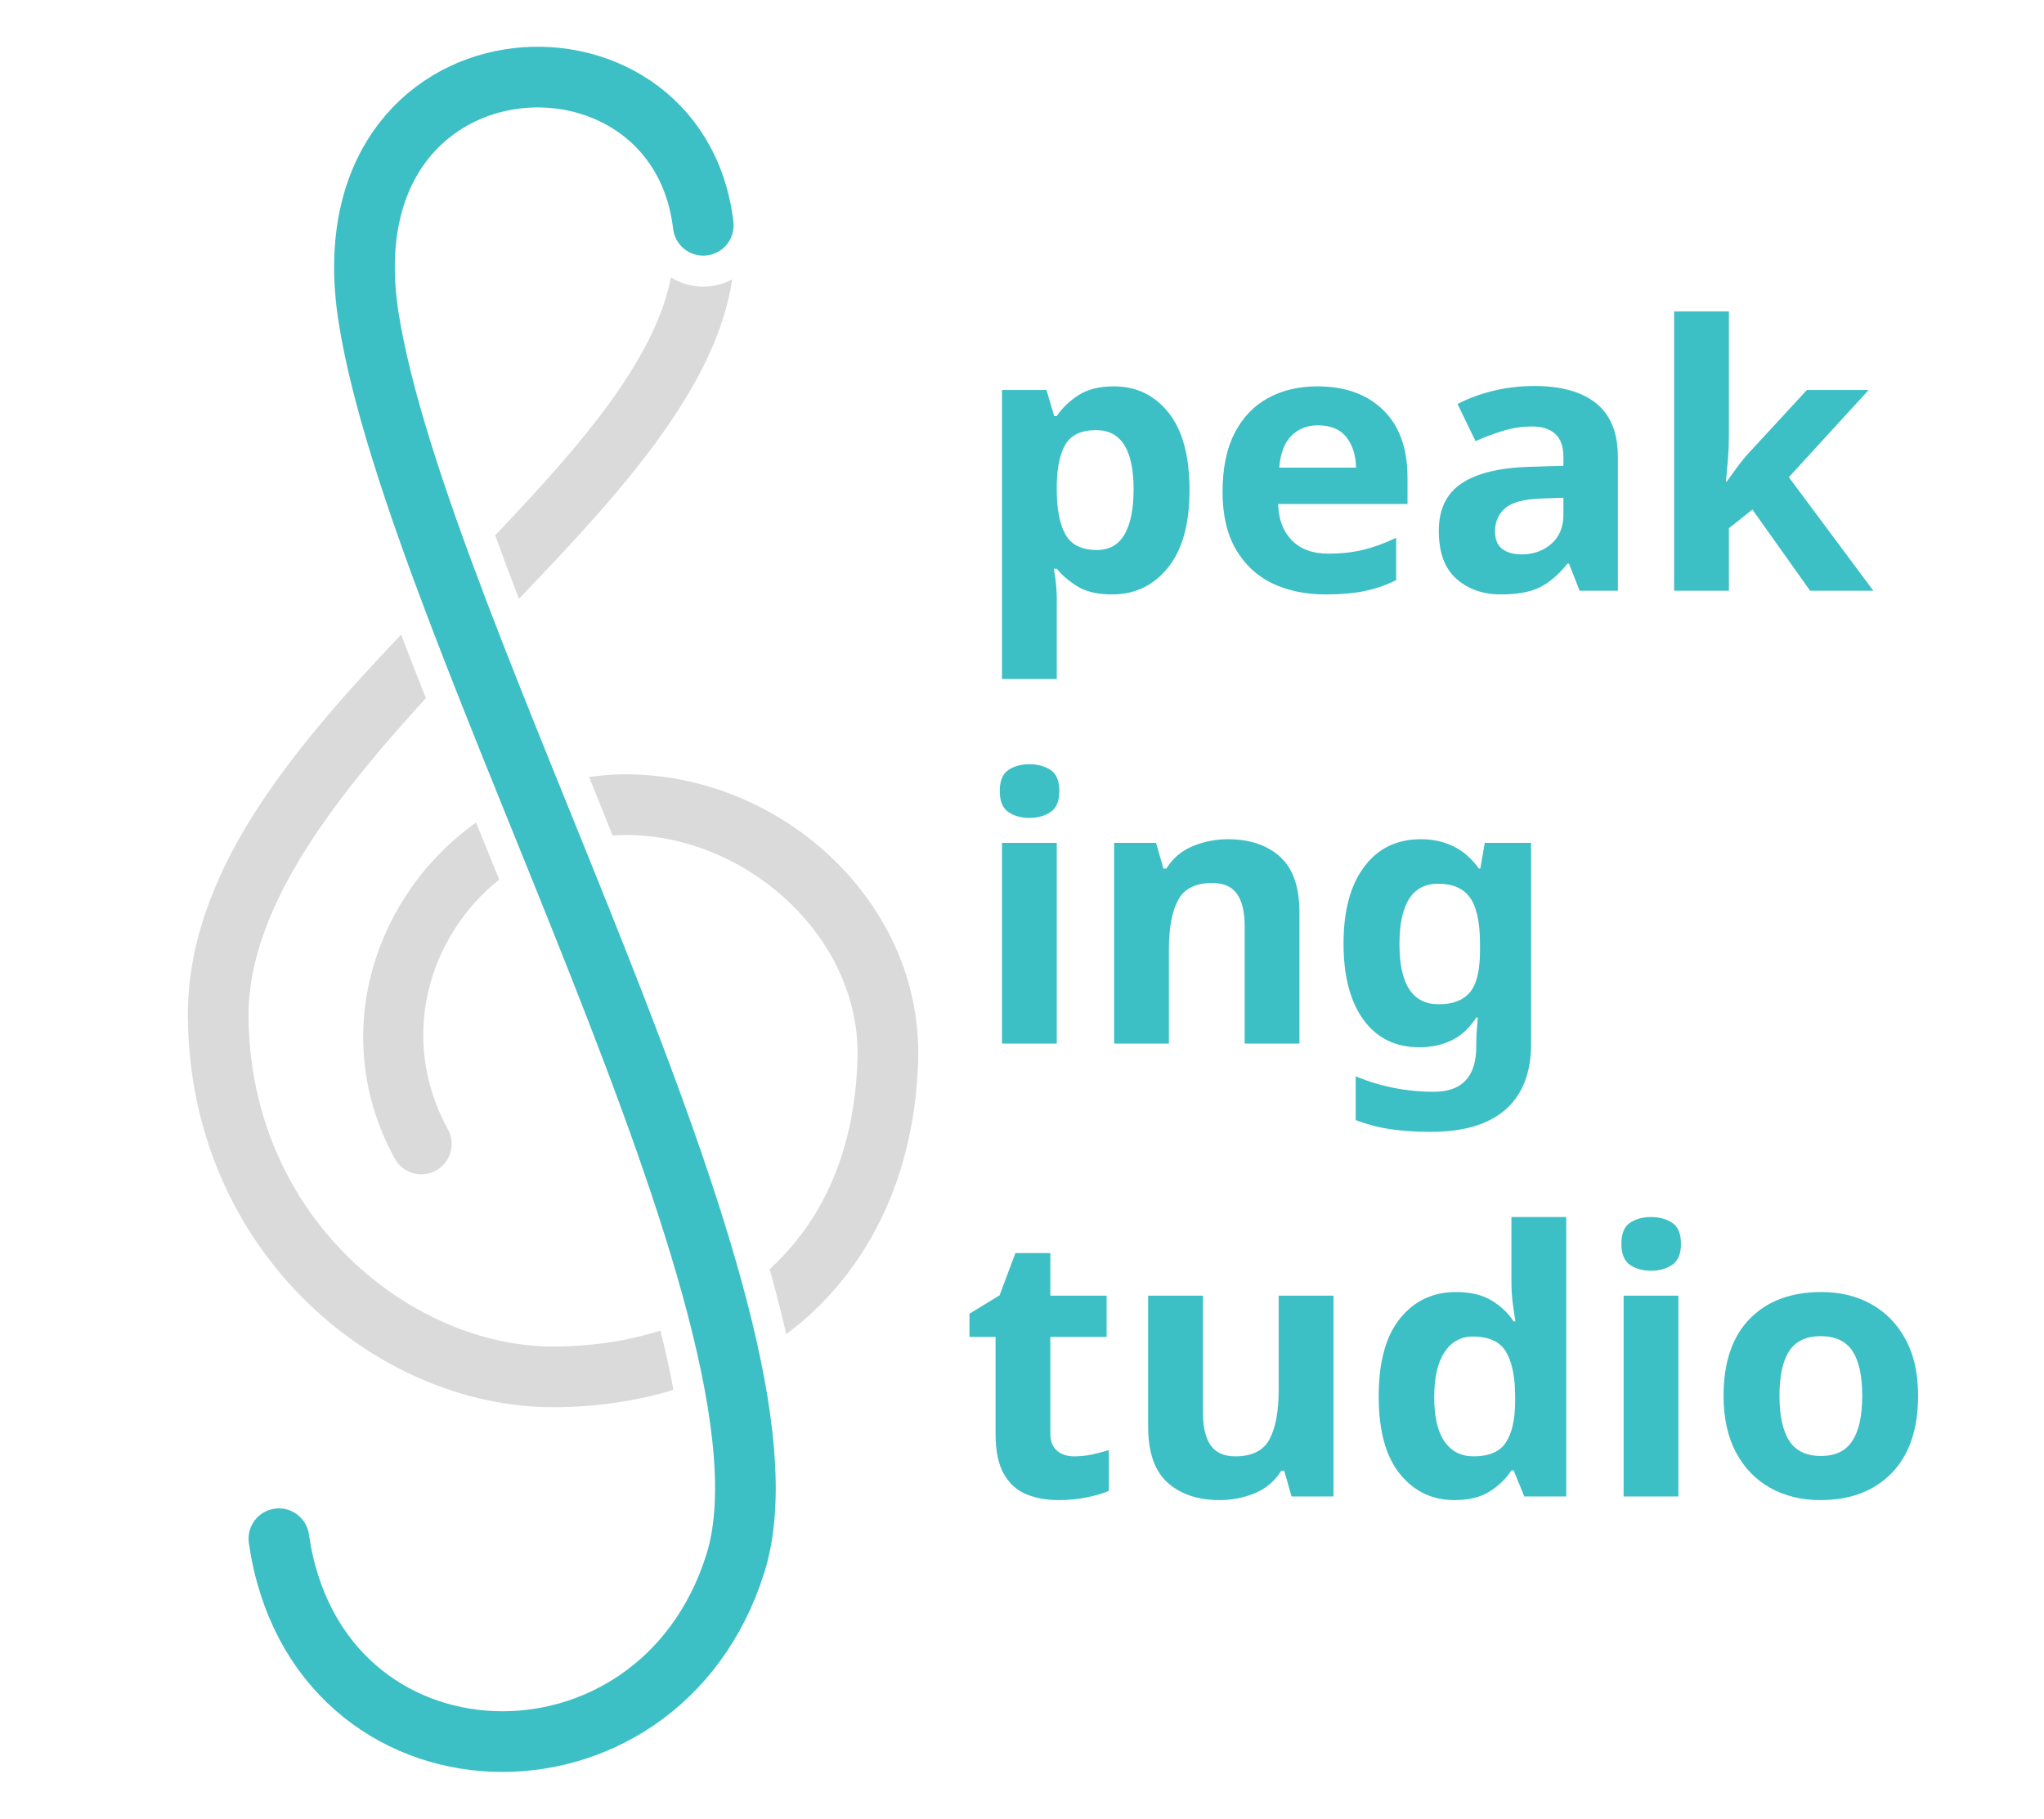
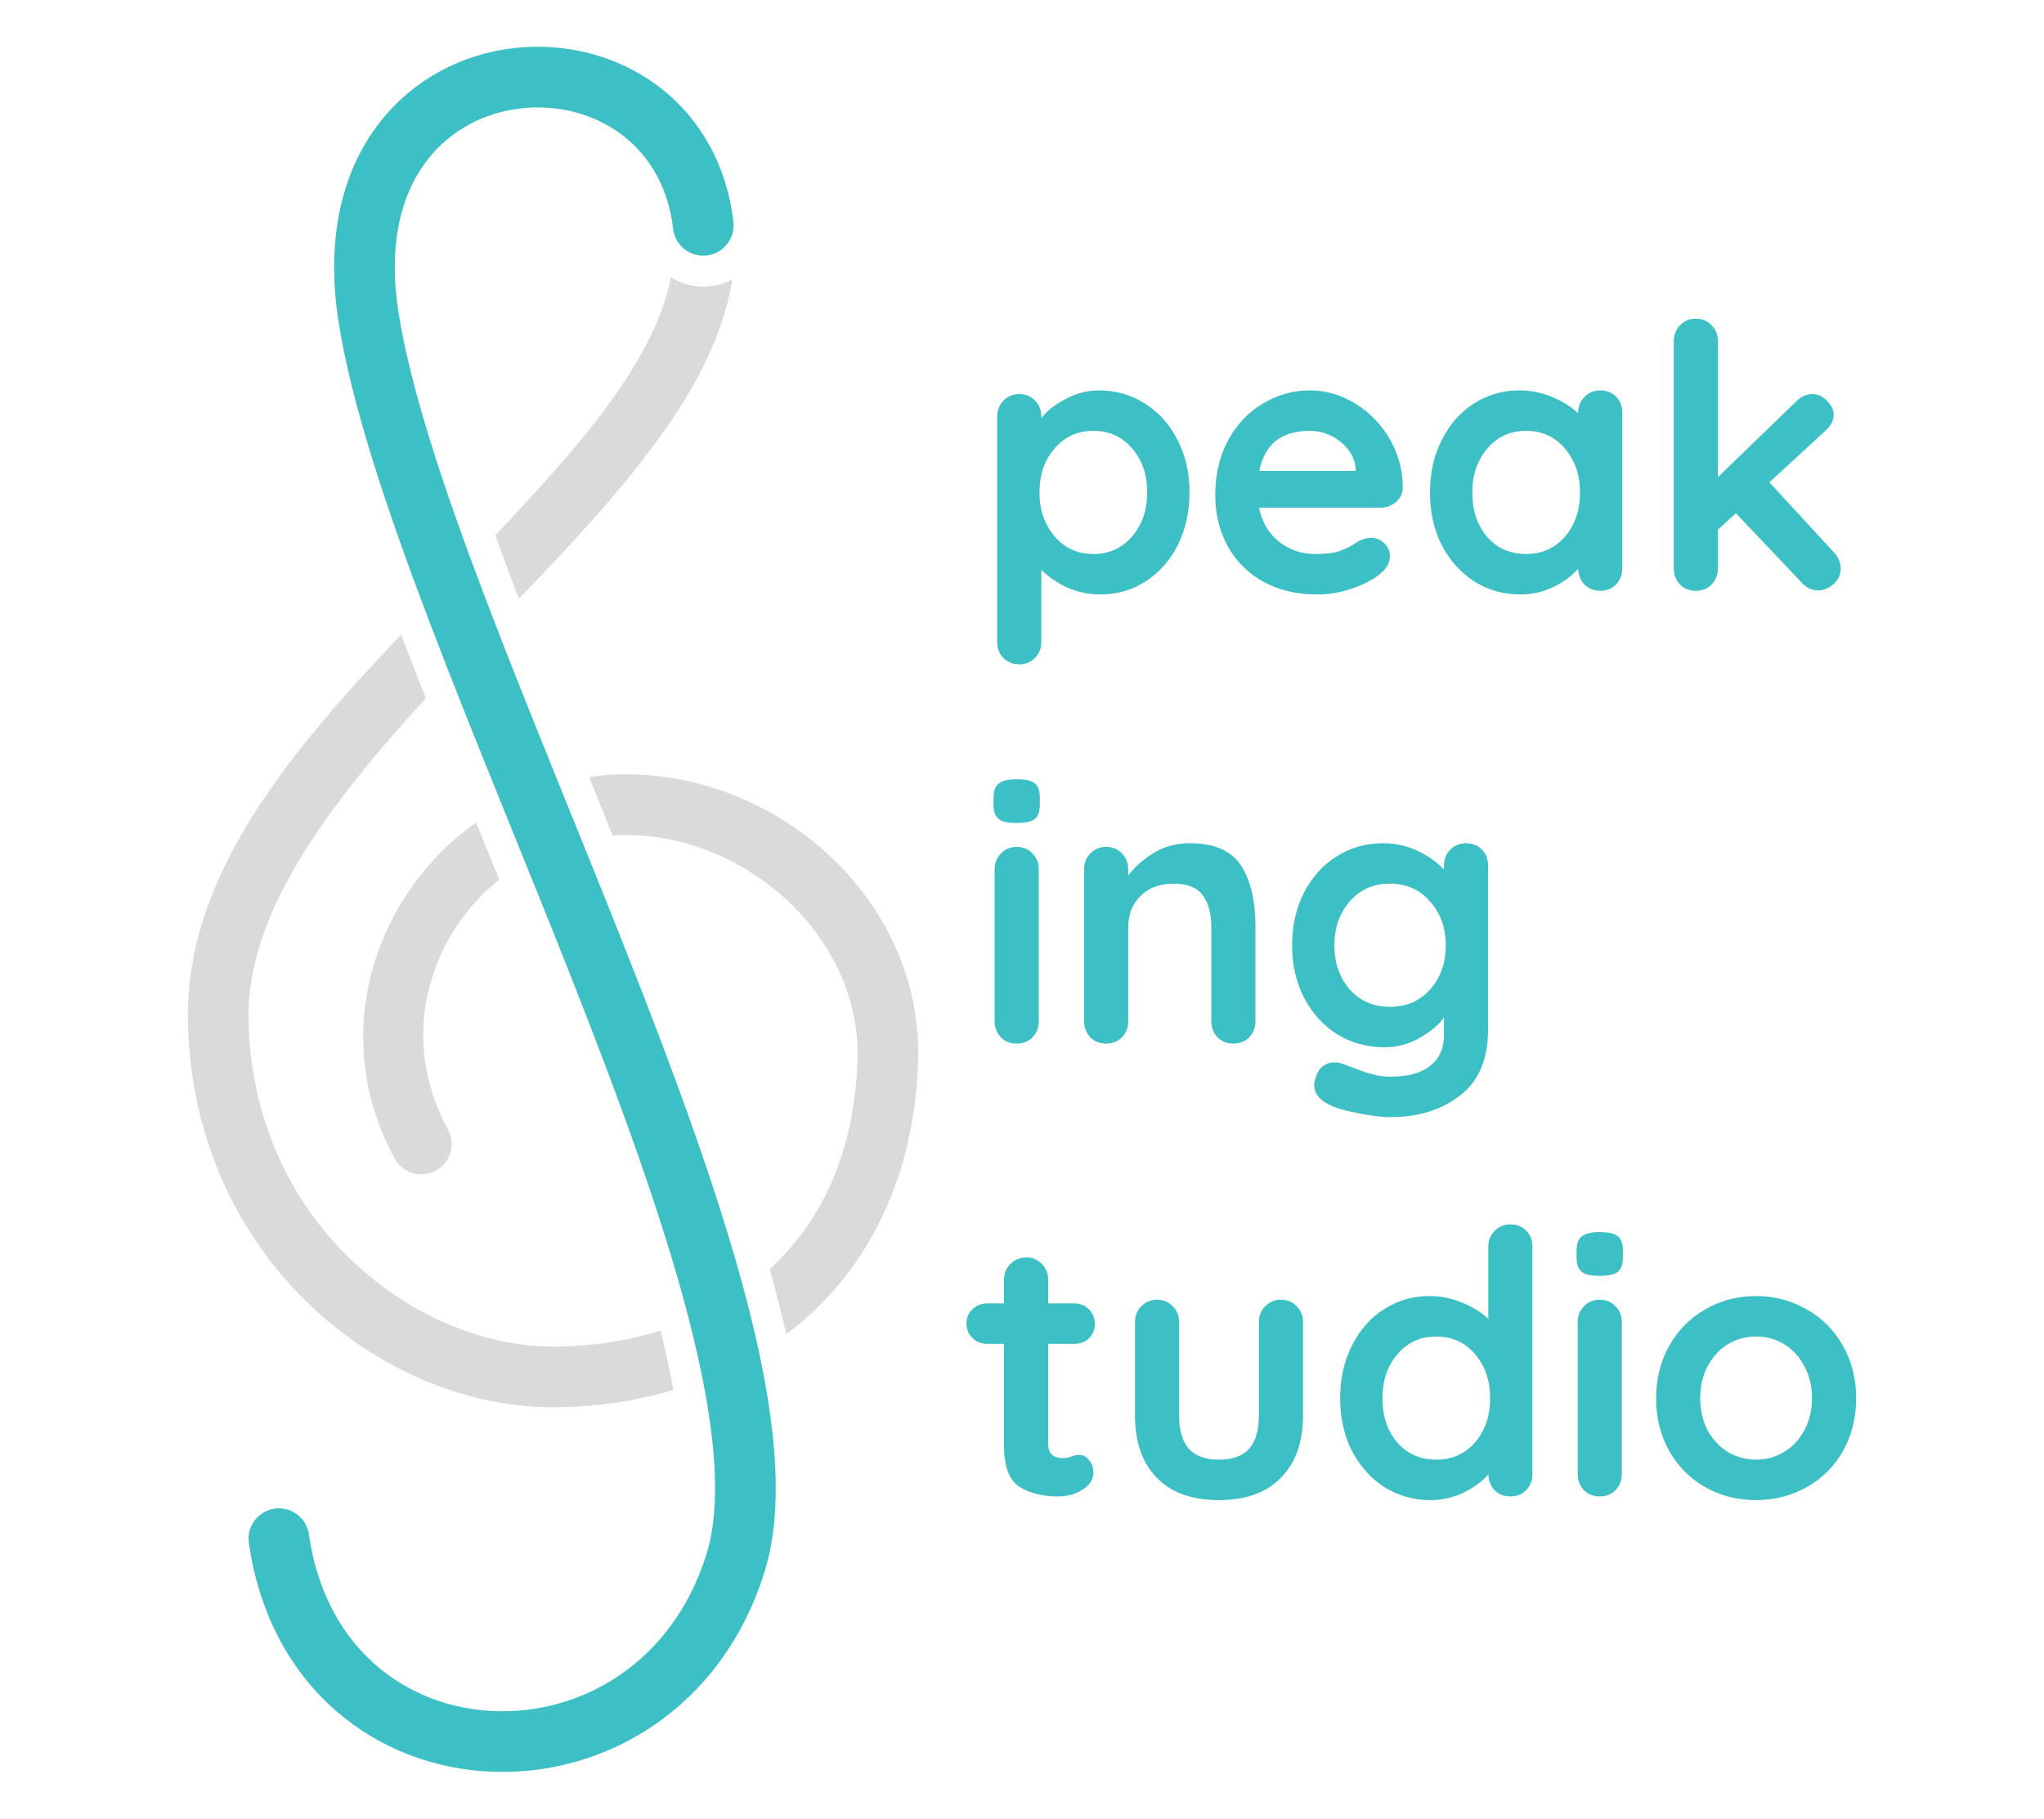
<svg xmlns="http://www.w3.org/2000/svg" width="218" height="194" viewBox="0 0 218 194" id="svg4768" version="1.1">
  <defs id="defs4770" />
  <g id="layer1" transform="translate(-198.5298,-854.3654)">
    <g id="g4736-7" transform="matrix(0.43025,0,0,0.43025,151.4913,788.8699)">
      <path style="color:#000000;font-style:normal;font-variant:normal;font-weight:normal;font-stretch:normal;font-size:medium;line-height:normal;font-family:sans-serif;text-indent:0;text-align:start;text-decoration:none;text-decoration-line:none;text-decoration-style:solid;text-decoration-color:#000000;letter-spacing:normal;word-spacing:normal;text-transform:none;direction:ltr;block-progression:tb;writing-mode:lr-tb;baseline-shift:baseline;text-anchor:start;white-space:normal;clip-rule:nonzero;display:inline;overflow:visible;visibility:visible;opacity:1;isolation:auto;mix-blend-mode:normal;color-interpolation:sRGB;color-interpolation-filters:linearRGB;solid-color:#000000;solid-opacity:1;fill:#dadada;fill-opacity:1;fill-rule:evenodd;stroke:none;stroke-width:15;stroke-linecap:round;stroke-linejoin:miter;stroke-miterlimit:4;stroke-dasharray:none;stroke-dashoffset:0;stroke-opacity:1;color-rendering:auto;image-rendering:auto;shape-rendering:auto;text-rendering:auto;enable-background:accumulate" d="m 275.653,220.983 c -1.809,9.278 -6.692,19.04 -13.954,29.38 -7.802,11.11 -18.36,22.709 -29.617,34.568 1.864,5.118 3.825,10.372 5.875,15.746 13.268,-13.826 26.169,-27.599 36.05,-41.669 8.455,-12.039 14.87,-24.546 16.836,-37.537 a 15.042,15.042 0 0 1 -15.191,-0.488 z m -66.897,88.569 c -27.292,28.758 -53.233,59.469 -52.856,95.067 0.615,58.036 46.811,96.47 90.512,96.47 10.226,0 20.306,-1.438 29.854,-4.287 -0.856,-4.669 -1.928,-9.588 -3.22,-14.702 -8.364,2.61 -17.364,3.948 -26.634,3.948 -34.765,0 -74.942,-31.493 -75.473,-81.59 -0.276,-26.013 19.743,-52.668 43.961,-79.153 -2.1,-5.303 -4.164,-10.569 -6.144,-15.753 z m 54.074,34.656 c -2.538,0.061 -5.021,0.293 -7.456,0.66 1.929,4.806 3.87,9.637 5.816,14.484 0.663,-0.049 1.327,-0.093 2.002,-0.11 30.405,-0.732 59.673,25.011 58.698,55.619 -0.752,23.594 -9.141,40.402 -21.766,51.998 0.562,2.028 1.111,4.045 1.629,6.042 0.883,3.399 1.713,6.747 2.477,10.049 1.301,-0.959 2.584,-1.946 3.821,-3 16.828,-14.342 27.969,-36.29 28.871,-64.608 1.28,-40.16 -35.132,-72.072 -74.093,-71.134 z m -35.496,11.946 c -25.165,17.837 -36.859,52.683 -20.223,83.17 a 7.521,7.521 0 1 0 13.202,-7.205 c -12.328,-22.591 -4.768,-47.788 12.769,-61.845 -1.918,-4.717 -3.835,-9.427 -5.748,-14.12 z" id="path4697" />
      <path id="path4711" d="m 283.659,208.083 c -6.455,-54.547 -94.22,-49.471 -82.993,22.635 12.183,78.246 110.07,247.911 90.976,309.034 -19.094,61.123 -103.848,58.718 -113.182,-6.065" style="display:inline;fill:none;fill-rule:evenodd;stroke:#3cbfc5;stroke-width:15.041;stroke-linecap:round;stroke-linejoin:miter;stroke-miterlimit:4;stroke-dasharray:none;stroke-opacity:1" />
      <g id="g4165" transform="translate(34.94623,6.972757)">
-         <text xml:space="preserve" style="font-style:normal;font-weight:normal;font-size:40.51px;line-height:125%;font-family:sans-serif;letter-spacing:0px;word-spacing:0px;fill:#3cbfc5;fill-opacity:1;stroke:none;stroke-width:1px;stroke-linecap:butt;stroke-linejoin:miter;stroke-opacity:1" x="315.651" y="291.713" id="text4714">
-           <tspan x="315.651" y="291.713" id="tspan4718" style="font-style:normal;font-variant:normal;font-weight:bold;font-stretch:normal;font-size:91.146px;font-family:Quicksand;-inkscape-font-specification:'Quicksand Bold';fill:#3cbfc5;fill-opacity:1">peak</tspan>
-         </text>
-         <text id="text4724" y="403.973" x="315.651" style="font-style:normal;font-weight:normal;font-size:40.51px;line-height:125%;font-family:sans-serif;letter-spacing:0px;word-spacing:0px;fill:#3cbfc5;fill-opacity:1;stroke:none;stroke-width:1px;stroke-linecap:butt;stroke-linejoin:miter;stroke-opacity:1" xml:space="preserve">
-           <tspan id="tspan4728" y="403.973" x="315.651" style="font-style:normal;font-variant:normal;font-weight:bold;font-stretch:normal;font-size:91.146px;font-family:Quicksand;-inkscape-font-specification:'Quicksand Bold';fill:#3cbfc5;fill-opacity:1">ing</tspan>
-         </text>
-         <text xml:space="preserve" style="font-style:normal;font-weight:normal;font-size:40.51px;line-height:125%;font-family:sans-serif;letter-spacing:0px;word-spacing:0px;fill:#3cbfc5;fill-opacity:1;stroke:none;stroke-width:1px;stroke-linecap:butt;stroke-linejoin:miter;stroke-opacity:1" x="312.604" y="516.233" id="text5877">
-           <tspan style="font-style:normal;font-variant:normal;font-weight:bold;font-stretch:normal;font-size:91.146px;font-family:Quicksand;-inkscape-font-specification:'Quicksand Bold';fill:#3cbfc5;fill-opacity:1" x="312.604" y="516.233" id="tspan5879">tudio</tspan>
-         </text>
+         <g id="g4181">
+           <g id="text4714" style="font-style:normal;font-weight:normal;font-size:40.51px;line-height:125%;font-family:sans-serif;letter-spacing:0px;word-spacing:0px;fill:#3cbfc5;fill-opacity:1;stroke:none;stroke-width:1px;stroke-linecap:butt;stroke-linejoin:miter;stroke-opacity:1">
+             <path d="m 528.941,282.142 q 1.732,1.823 1.732,4.102 0,2.279 -1.823,3.828 -1.732,1.549 -3.737,1.549 -2.37,0 -4.01,-1.823 l -16.406,-17.318 -4.466,4.102 0,9.57 q 0,2.37 -1.549,4.01 -1.549,1.549 -3.919,1.549 -2.37,0 -3.919,-1.549 -1.549,-1.641 -1.549,-4.01 l 0,-56.329 q 0,-2.37 1.549,-3.919 1.549,-1.641 3.919,-1.641 2.37,0 3.919,1.641 1.549,1.549 1.549,3.919 l 0,33.724 19.505,-18.867 q 1.732,-1.732 4.01,-1.732 2.005,0 3.555,1.732 1.641,1.641 1.641,3.372 0,2.188 -2.188,4.102 l -13.763,12.669 15.951,17.318 z m -57.882,-40.104 q 2.37,0 3.919,1.549 1.549,1.549 1.549,4.01 l 0,38.555 q 0,2.37 -1.549,4.01 -1.549,1.549 -3.919,1.549 -2.37,0 -3.919,-1.549 -1.458,-1.549 -1.549,-3.919 -2.279,2.643 -6.198,4.557 -3.828,1.823 -8.112,1.823 -6.289,0 -11.393,-3.19 -5.104,-3.281 -8.112,-9.024 -2.917,-5.742 -2.917,-13.034 0,-7.292 2.917,-13.034 2.917,-5.833 7.93,-9.024 5.104,-3.281 11.211,-3.281 4.375,0 8.203,1.641 3.828,1.549 6.471,4.01 l 0,-0.091 q 0,-2.37 1.549,-3.919 1.549,-1.641 3.919,-1.641 z m -18.412,40.56 q 5.925,0 9.662,-4.284 3.737,-4.375 3.737,-10.938 0,-6.563 -3.737,-10.938 -3.737,-4.375 -9.662,-4.375 -5.833,0 -9.57,4.375 -3.737,4.375 -3.737,10.938 0,6.563 3.646,10.938 3.737,4.284 9.662,4.284 z m -30.533,-16.406 q -0.091,2.188 -1.732,3.555 -1.641,1.367 -3.828,1.367 l -30.078,0 q 1.094,5.378 5.013,8.477 3.919,3.008 8.841,3.008 3.737,0 5.833,-0.638 2.096,-0.729 3.281,-1.458 1.276,-0.82 1.732,-1.094 1.641,-0.82 3.099,-0.82 1.914,0 3.281,1.367 1.367,1.367 1.367,3.19 0,2.461 -2.552,4.466 -2.552,2.096 -6.836,3.555 -4.284,1.458 -8.659,1.458 -7.656,0 -13.399,-3.19 -5.651,-3.19 -8.75,-8.75 -3.099,-5.651 -3.099,-12.669 0,-7.839 3.281,-13.763 3.281,-5.925 8.659,-9.024 5.378,-3.19 11.484,-3.19 6.016,0 11.302,3.281 5.378,3.281 8.568,8.841 3.19,5.56 3.19,12.031 z m -23.06,-14.128 q -10.573,0 -12.487,9.935 l 23.88,0 0,-0.638 q -0.365,-3.828 -3.737,-6.563 -3.372,-2.734 -7.656,-2.734 z m -52.231,-10.026 q 6.289,0 11.393,3.281 5.104,3.19 8.021,8.932 3.008,5.742 3.008,13.034 0,7.292 -2.917,13.125 -2.917,5.742 -8.021,9.024 -5.013,3.19 -11.12,3.19 -4.375,0 -8.294,-1.732 -3.828,-1.823 -6.38,-4.375 l 0,17.865 q 0,2.37 -1.549,3.919 -1.549,1.641 -3.919,1.641 -2.37,0 -3.919,-1.549 -1.549,-1.549 -1.549,-4.01 l 0,-55.873 q 0,-2.37 1.549,-3.919 1.549,-1.641 3.919,-1.641 2.37,0 3.919,1.641 1.549,1.549 1.549,3.919 l 0,0.365 q 2.188,-2.734 6.107,-4.74 3.919,-2.096 8.203,-2.096 z m -1.367,40.56 q 5.833,0 9.57,-4.375 3.737,-4.375 3.737,-10.938 0,-6.563 -3.737,-10.846 -3.646,-4.375 -9.57,-4.375 -5.925,0 -9.662,4.375 -3.737,4.284 -3.737,10.846 0,6.563 3.737,10.938 3.737,4.375 9.662,4.375 z" style="font-style:normal;font-variant:normal;font-weight:bold;font-stretch:normal;font-size:91.146px;font-family:Quicksand;-inkscape-font-specification:'Quicksand Bold';fill:#3cbfc5;fill-opacity:1" id="path4150" />
+           </g>
+           <path d="m 437.79,354.298 q 2.37,0 3.919,1.549 1.549,1.549 1.549,4.01 l 0,40.56 q 0,11.12 -6.927,16.406 -6.836,5.378 -17.409,5.378 -2.734,0 -7.565,-0.911 -4.74,-0.911 -6.745,-1.823 -4.466,-1.914 -4.466,-5.287 0,-0.638 0.273,-1.458 0.547,-2.005 1.823,-3.099 1.367,-1.003 2.917,-1.003 0.911,0 1.732,0.273 0.365,0.091 4.466,1.641 4.193,1.641 7.565,1.641 6.745,0 10.026,-2.734 3.372,-2.643 3.372,-7.565 l 0,-4.375 q -2.005,2.826 -6.107,5.104 -4.01,2.279 -8.659,2.279 -6.38,0 -11.667,-3.19 -5.195,-3.281 -8.203,-9.024 -3.008,-5.742 -3.008,-13.034 0,-7.292 2.917,-13.034 3.008,-5.833 8.112,-9.024 5.195,-3.281 11.484,-3.281 4.648,0 8.659,1.914 4.01,1.914 6.471,4.648 l 0,-1.003 q 0,-2.37 1.549,-3.919 1.549,-1.641 3.919,-1.641 z m -18.867,40.56 q 6.107,0 9.935,-4.284 3.919,-4.375 3.919,-10.938 0,-6.563 -3.919,-10.938 -3.828,-4.375 -9.935,-4.375 -6.107,0 -9.935,4.375 -3.828,4.375 -3.828,10.938 0,6.563 3.828,10.938 3.828,4.284 9.935,4.284 z m -49.739,-40.56 q 9.297,0 12.852,5.56 3.555,5.469 3.555,15.221 l 0,23.333 q 0,2.37 -1.549,4.01 -1.549,1.549 -3.919,1.549 -2.37,0 -3.919,-1.549 -1.549,-1.641 -1.549,-4.01 l 0,-23.333 q 0,-5.013 -2.096,-7.839 -2.096,-2.917 -7.201,-2.917 -5.286,0 -8.294,3.099 -3.008,3.008 -3.008,7.656 l 0,23.333 q 0,2.37 -1.549,4.01 -1.549,1.549 -3.919,1.549 -2.37,0 -3.919,-1.549 -1.549,-1.641 -1.549,-4.01 l 0,-37.643 q 0,-2.37 1.549,-3.919 1.549,-1.641 3.919,-1.641 2.37,0 3.919,1.641 1.549,1.549 1.549,3.919 l 0,1.549 q 2.461,-3.281 6.38,-5.651 4.01,-2.37 8.75,-2.37 z m -37.309,44.115 q 0,2.37 -1.549,4.01 -1.549,1.549 -3.919,1.549 -2.37,0 -3.919,-1.549 -1.549,-1.641 -1.549,-4.01 l 0,-37.643 q 0,-2.37 1.549,-3.919 1.549,-1.641 3.919,-1.641 2.37,0 3.919,1.641 1.549,1.549 1.549,3.919 l 0,37.643 z m -5.56,-49.128 q -3.099,0 -4.375,-1.003 -1.276,-1.003 -1.276,-3.555 l 0,-1.732 q 0,-2.552 1.367,-3.555 1.367,-1.003 4.375,-1.003 3.19,0 4.466,1.003 1.276,1.003 1.276,3.555 l 0,1.732 q 0,2.643 -1.367,3.646 -1.276,0.911 -4.466,0.911 z" style="font-style:normal;font-variant:normal;font-weight:bold;font-stretch:normal;font-size:91.146px;line-height:125%;font-family:Quicksand;-inkscape-font-specification:'Quicksand Bold';letter-spacing:0px;word-spacing:0px;fill:#3cbfc5;fill-opacity:1;stroke:none;stroke-width:1px;stroke-linecap:butt;stroke-linejoin:miter;stroke-opacity:1" id="path4157" />
+           <path d="m 534.497,491.897 q 0,7.292 -3.281,13.125 -3.281,5.742 -9.024,8.932 -5.651,3.19 -12.487,3.19 -6.927,0 -12.578,-3.19 -5.651,-3.19 -8.932,-8.932 -3.281,-5.833 -3.281,-13.125 0,-7.292 3.281,-13.034 3.281,-5.833 8.932,-9.024 5.651,-3.281 12.578,-3.281 6.836,0 12.487,3.281 5.742,3.19 9.024,9.024 3.281,5.742 3.281,13.034 z m -10.938,0 q 0,-4.466 -1.914,-7.93 -1.823,-3.555 -5.013,-5.469 -3.099,-1.914 -6.927,-1.914 -3.828,0 -7.018,1.914 -3.099,1.914 -5.013,5.469 -1.823,3.464 -1.823,7.93 0,4.466 1.823,7.93 1.914,3.464 5.013,5.378 3.19,1.914 7.018,1.914 3.828,0 6.927,-1.914 3.19,-1.914 5.013,-5.378 1.914,-3.464 1.914,-7.93 z m -47.153,18.776 q 0,2.37 -1.549,4.01 -1.549,1.549 -3.919,1.549 -2.37,0 -3.919,-1.549 -1.549,-1.641 -1.549,-4.01 l 0,-37.644 q 0,-2.37 1.549,-3.919 1.549,-1.641 3.919,-1.641 2.37,0 3.919,1.641 1.549,1.549 1.549,3.919 l 0,37.644 z m -5.56,-49.128 q -3.099,0 -4.375,-1.003 -1.276,-1.003 -1.276,-3.555 l 0,-1.732 q 0,-2.552 1.367,-3.555 1.367,-1.003 4.375,-1.003 3.19,0 4.466,1.003 1.276,1.003 1.276,3.555 l 0,1.732 q 0,2.643 -1.367,3.646 -1.276,0.911 -4.466,0.911 z m -22.062,-12.761 q 2.37,0 3.919,1.549 1.549,1.549 1.549,4.01 l 0,56.329 q 0,2.37 -1.549,4.01 -1.549,1.549 -3.919,1.549 -2.37,0 -3.919,-1.549 -1.458,-1.549 -1.549,-3.919 -2.279,2.643 -6.198,4.557 -3.828,1.823 -8.112,1.823 -6.289,0 -11.393,-3.19 -5.104,-3.281 -8.112,-9.024 -2.917,-5.742 -2.917,-13.034 0,-7.292 2.917,-13.034 2.917,-5.833 7.93,-9.024 5.104,-3.281 11.211,-3.281 4.375,0 8.203,1.641 3.828,1.549 6.471,4.01 l 0,-17.865 q 0,-2.37 1.549,-3.919 1.549,-1.641 3.919,-1.641 z m -18.412,58.334 q 5.925,0 9.662,-4.284 3.737,-4.375 3.737,-10.938 0,-6.563 -3.737,-10.938 -3.737,-4.375 -9.662,-4.375 -5.833,0 -9.57,4.375 -3.737,4.375 -3.737,10.938 0,6.563 3.646,10.938 3.737,4.284 9.662,4.284 z m -38.454,-39.649 q 2.37,0 3.919,1.641 1.549,1.549 1.549,3.919 l 0,23.151 q 0,9.844 -5.469,15.404 -5.378,5.56 -15.404,5.56 -10.026,0 -15.404,-5.56 -5.378,-5.56 -5.378,-15.404 l 0,-23.151 q 0,-2.37 1.549,-3.919 1.549,-1.641 3.919,-1.641 2.37,0 3.919,1.641 1.549,1.549 1.549,3.919 l 0,23.151 q 0,5.56 2.461,8.294 2.461,2.643 7.383,2.643 5.013,0 7.474,-2.643 2.461,-2.734 2.461,-8.294 l 0,-23.151 q 0,-2.37 1.549,-3.919 1.549,-1.641 3.919,-1.641 z m -49.876,38.464 q 1.276,0 2.279,1.276 1.094,1.185 1.094,3.19 0,2.461 -2.734,4.193 -2.643,1.641 -6.016,1.641 -5.651,0 -9.57,-2.37 -3.828,-2.461 -3.828,-10.3 l 0,-25.156 -4.193,0 q -2.188,0 -3.646,-1.458 -1.458,-1.458 -1.458,-3.646 0,-2.096 1.458,-3.464 1.458,-1.458 3.646,-1.458 l 4.193,0 0,-5.833 q 0,-2.37 1.549,-3.919 1.641,-1.641 4.01,-1.641 2.279,0 3.828,1.641 1.549,1.549 1.549,3.919 l 0,5.833 6.471,0 q 2.188,0 3.646,1.458 1.458,1.458 1.458,3.646 0,2.096 -1.458,3.555 -1.458,1.367 -3.646,1.367 l -6.471,0 0,24.701 q 0,1.914 1.003,2.826 1.003,0.82 2.734,0.82 0.729,0 2.005,-0.365 1.094,-0.456 2.096,-0.456 z" style="font-style:normal;font-variant:normal;font-weight:bold;font-stretch:normal;font-size:91.146px;line-height:125%;font-family:Quicksand;-inkscape-font-specification:'Quicksand Bold';letter-spacing:0px;word-spacing:0px;fill:#3cbfc5;fill-opacity:1;stroke:none;stroke-width:1px;stroke-linecap:butt;stroke-linejoin:miter;stroke-opacity:1" id="path4168" />
+         </g>
      </g>
    </g>
  </g>
</svg>
